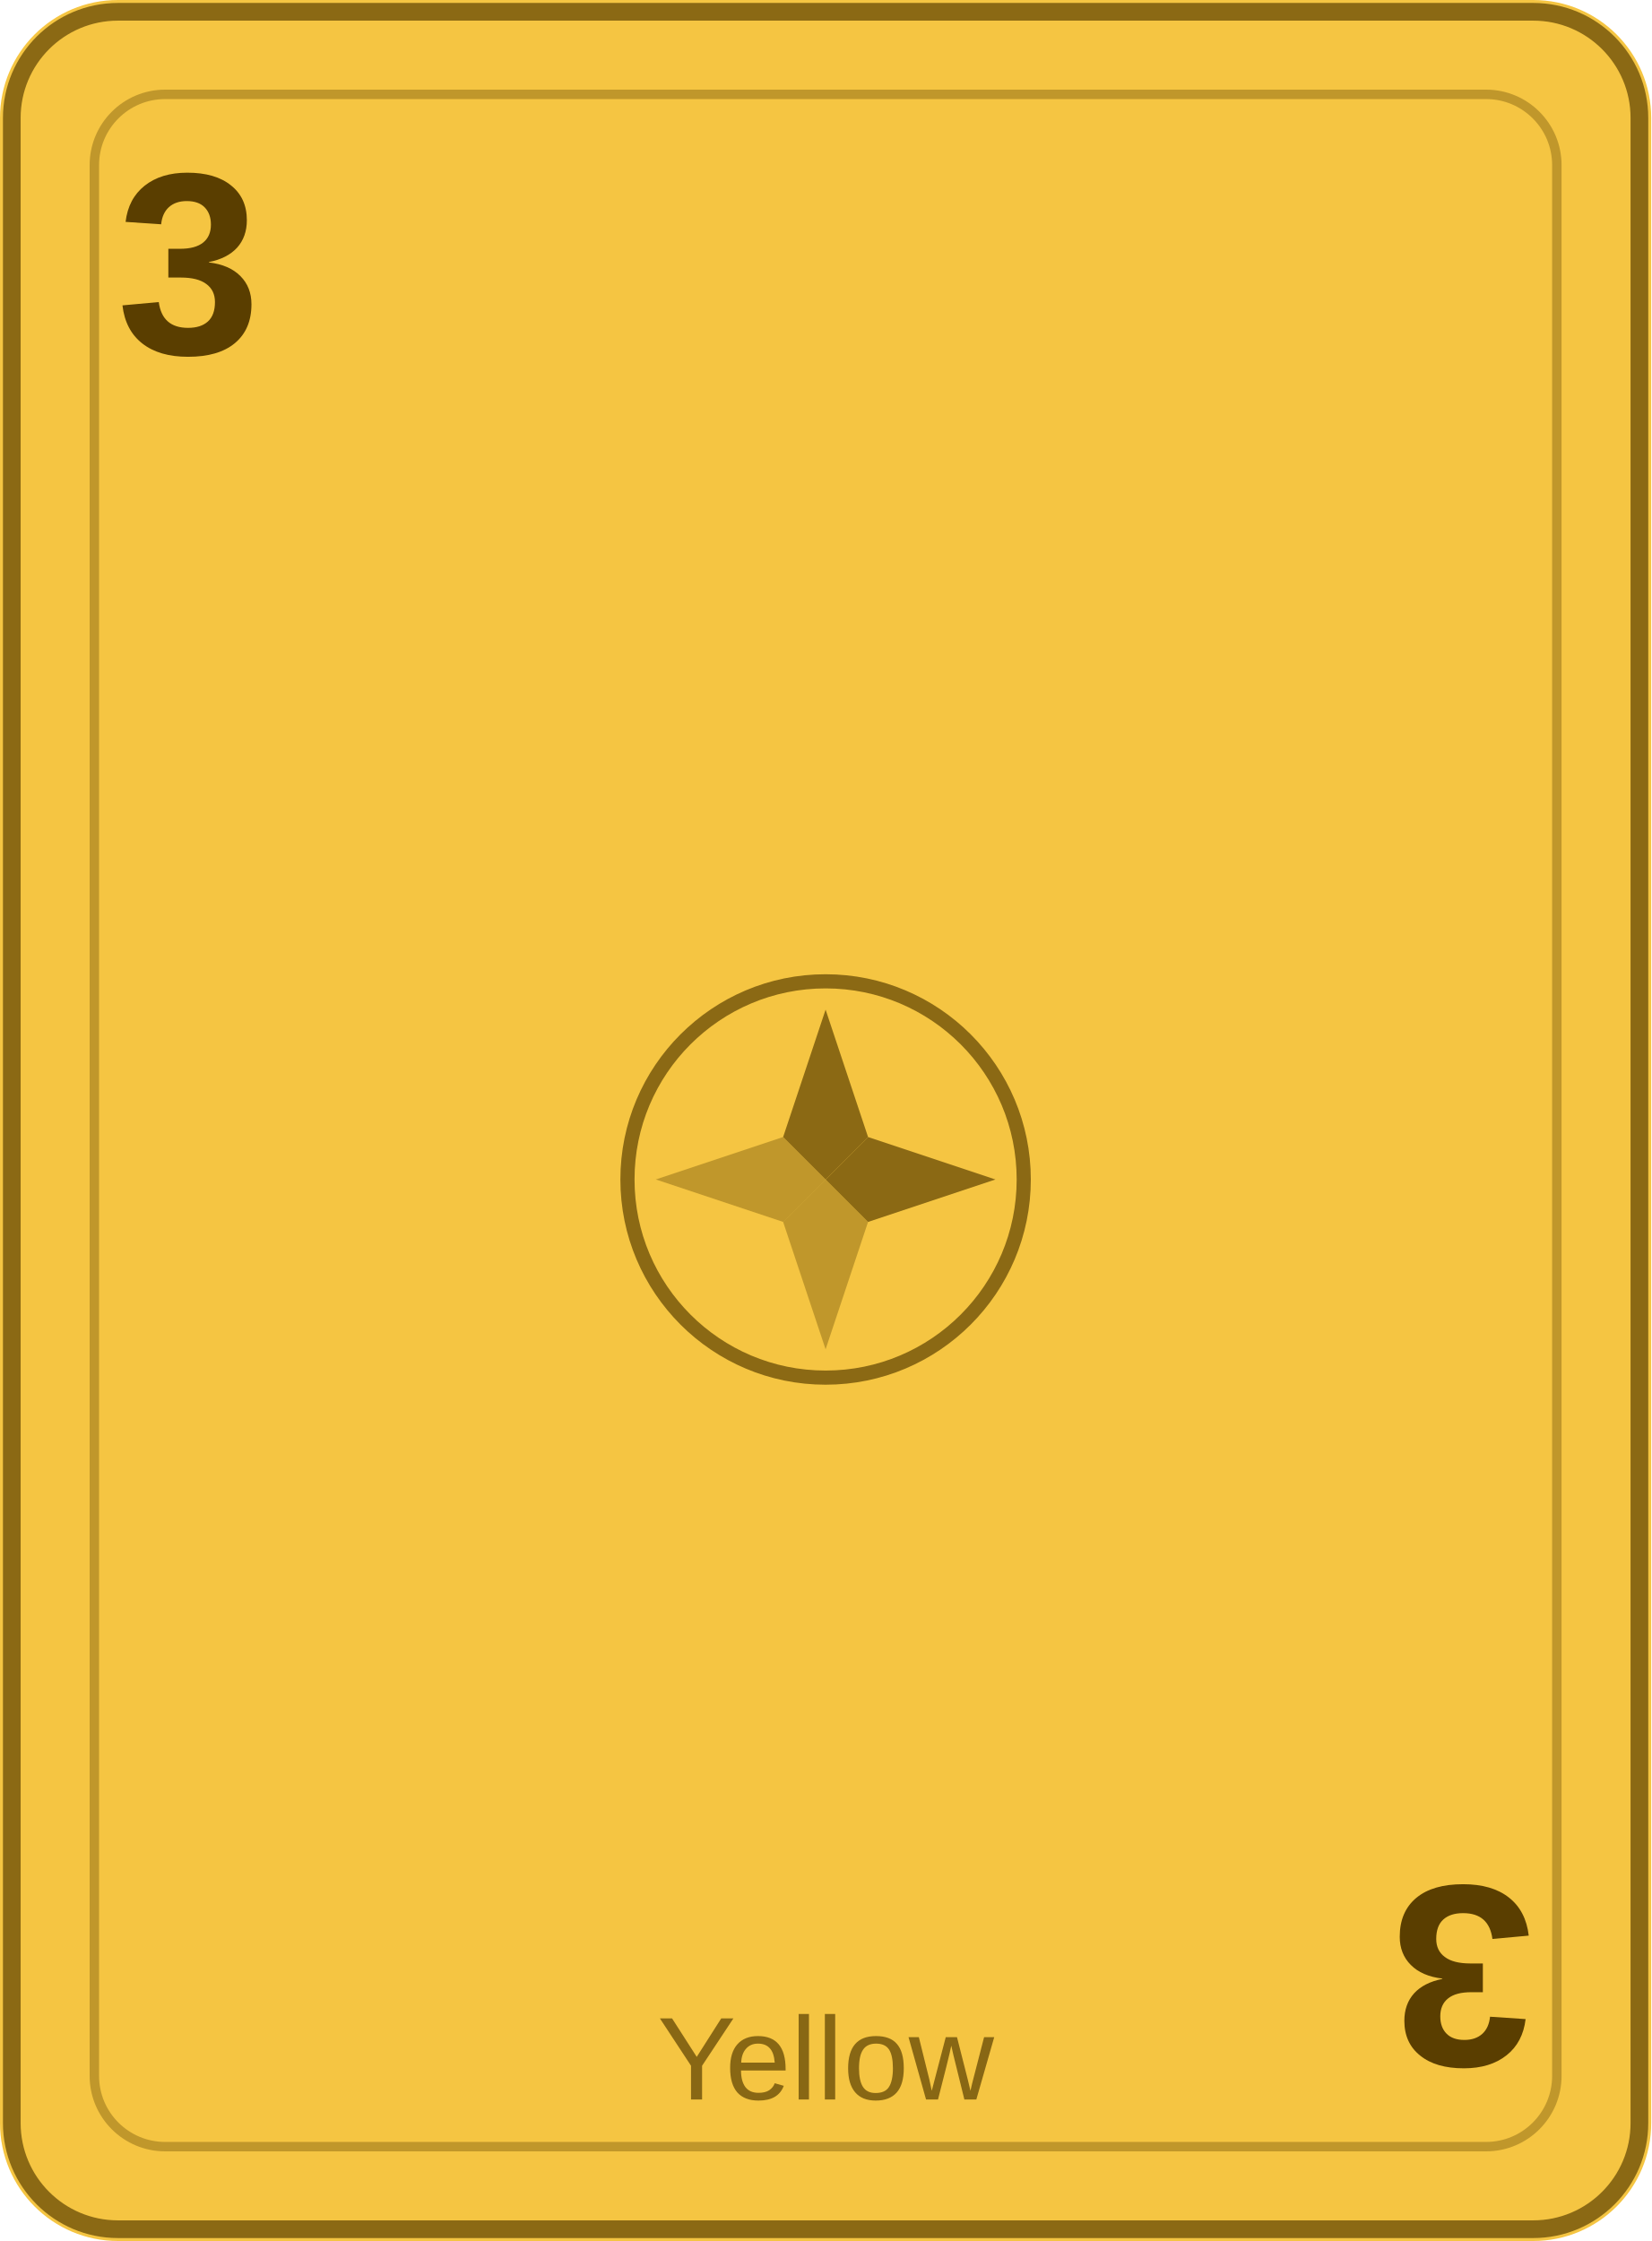
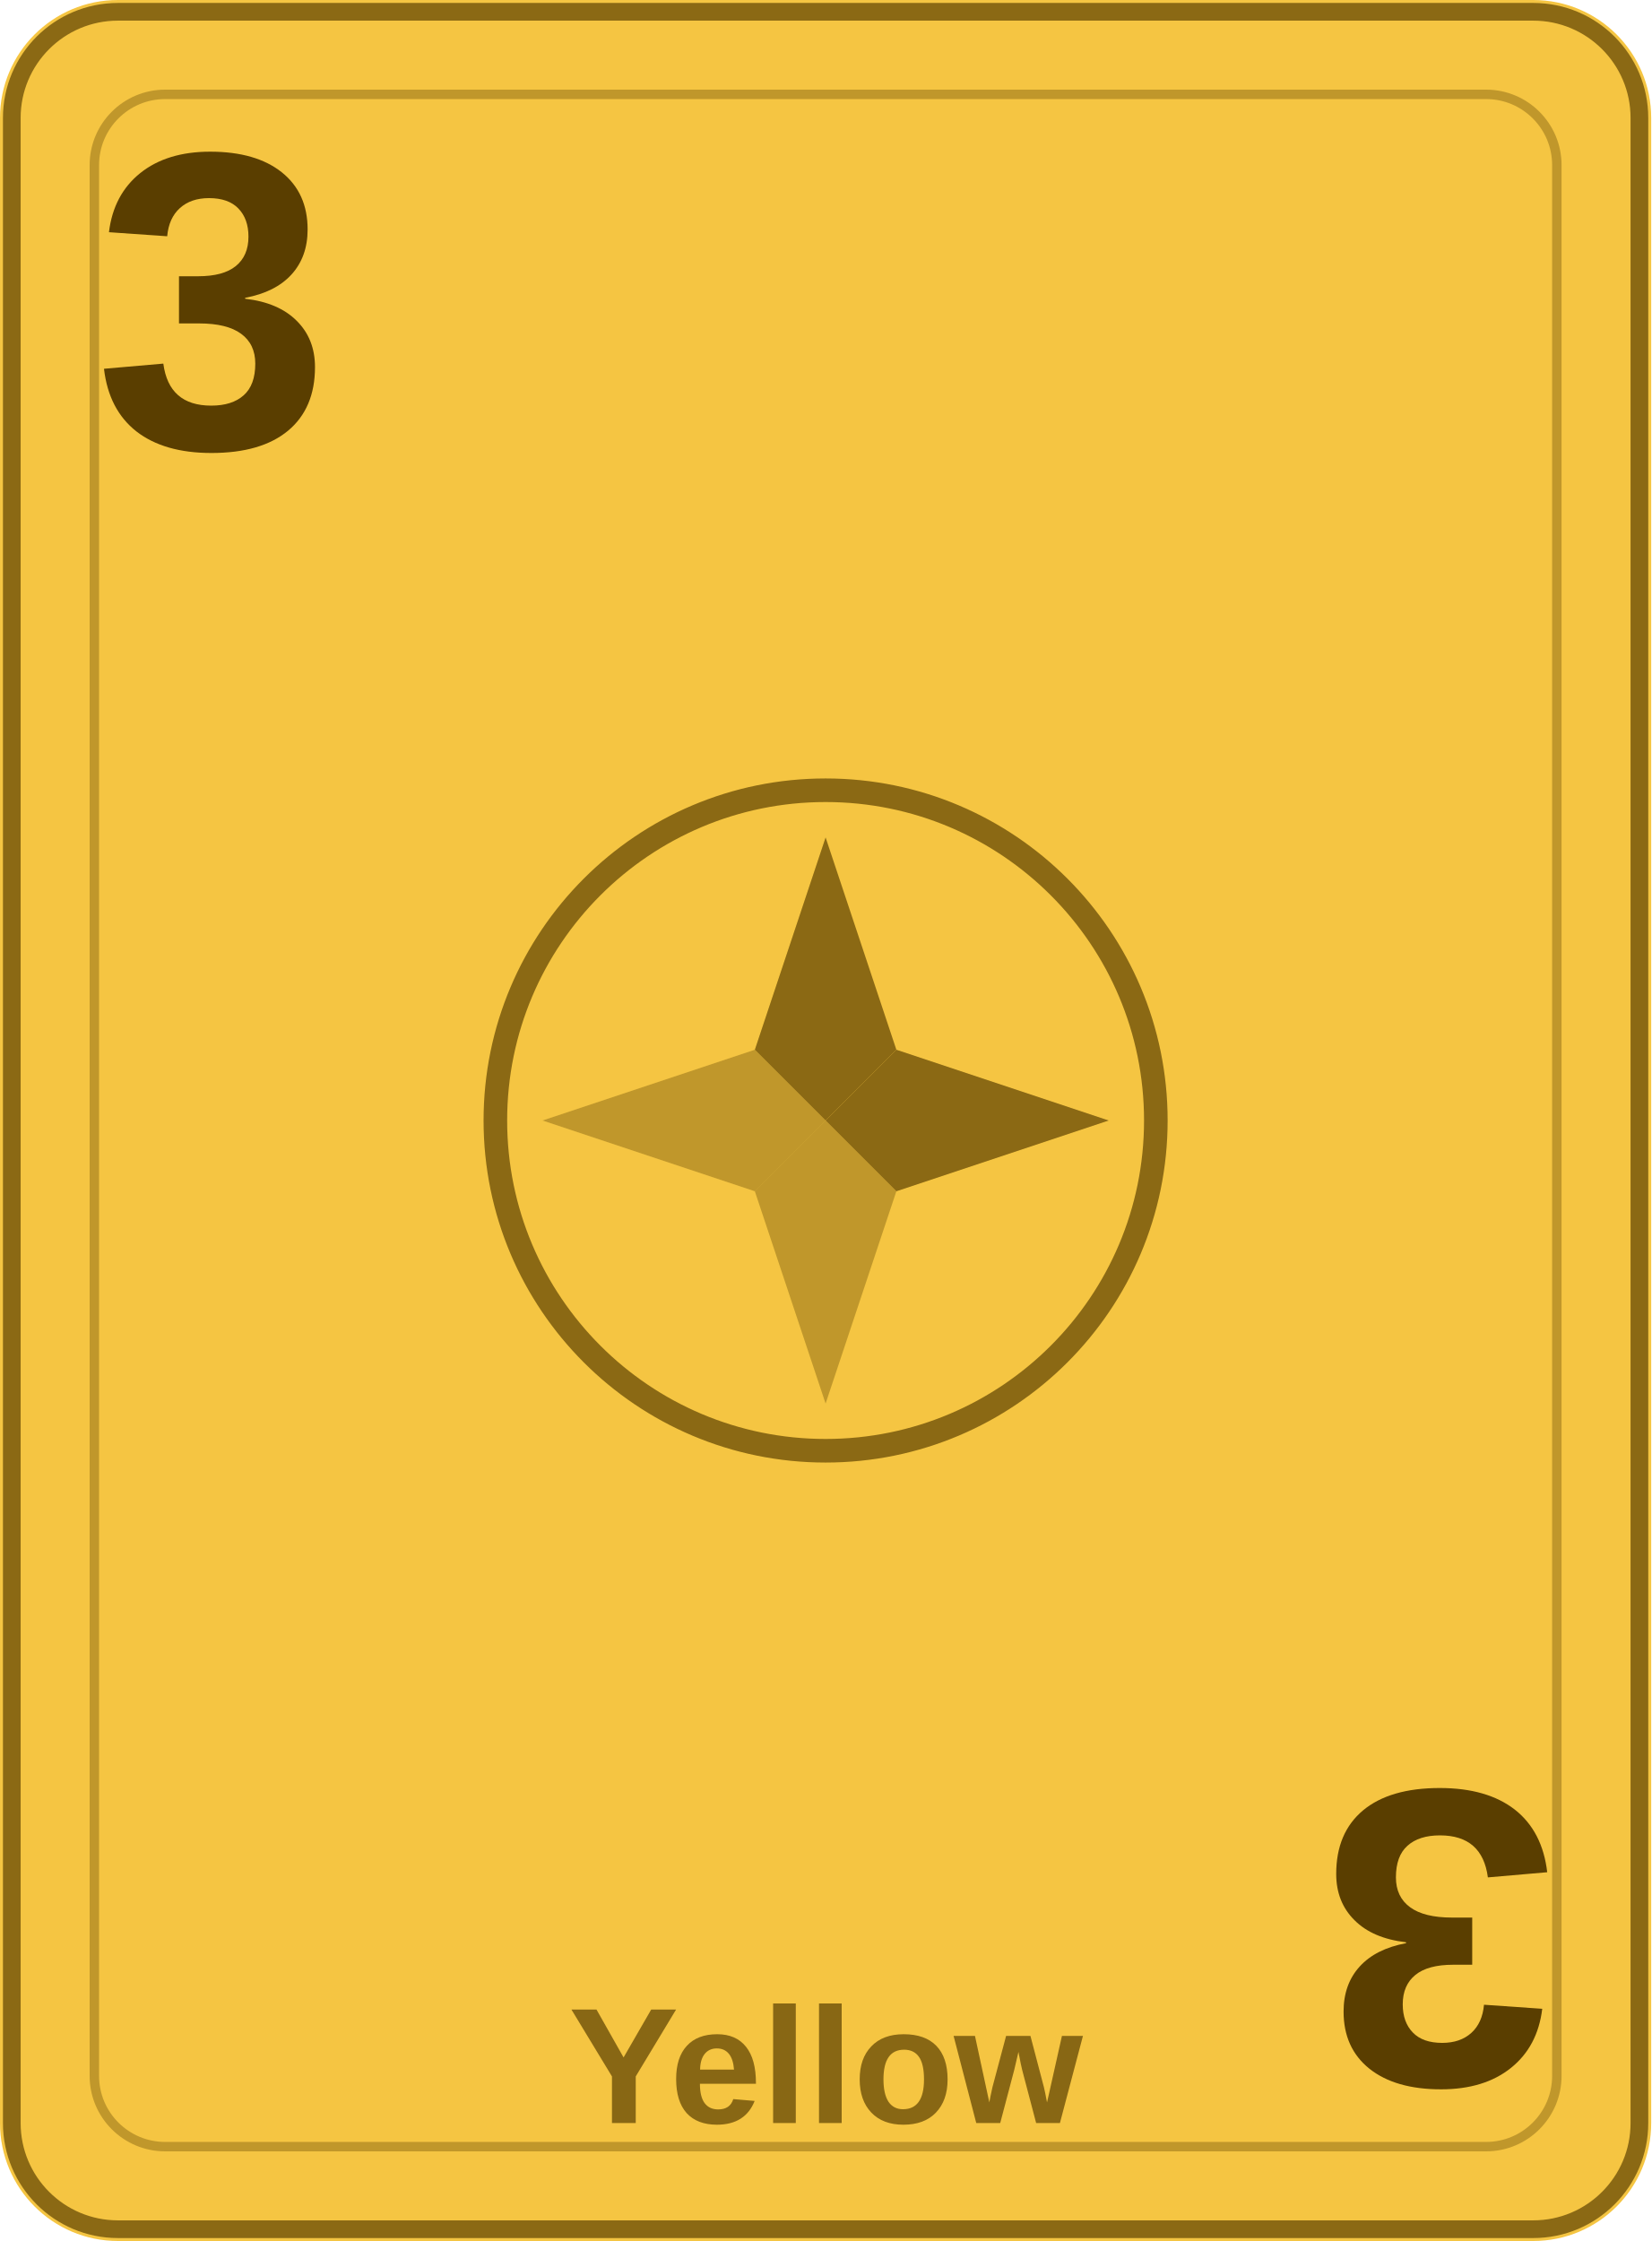
<svg xmlns="http://www.w3.org/2000/svg" width="140" height="190" viewBox="0 0 140 190">
  <rect width="140" height="190" rx="10" ry="10" fill="#f5c542" />
  <rect x="1" y="1" width="138" height="188" rx="9" ry="9" fill="none" stroke="#8b6914" stroke-width="1.5" />
  <rect x="8" y="8" width="124" height="174" rx="6" ry="6" fill="none" stroke="#8b6914" stroke-width="0.8" opacity="0.5" />
-   <text x="16" y="30" font-family="Arial, sans-serif" font-size="22" font-weight="bold" text-anchor="middle" fill="#5a3e00">3</text>
-   <text x="124" y="176" font-family="Arial, sans-serif" font-size="22" font-weight="bold" text-anchor="middle" fill="#5a3e00" transform="rotate(180,124,168)">3</text>
-   <g transform="translate(70,100) scale(0.6)">
+   <text x="18" y="38" font-family="Arial, sans-serif" font-size="36" font-weight="bold" text-anchor="middle" fill="#5a3e00">3</text>
+   <text x="122" y="172" font-family="Arial, sans-serif" font-size="36" font-weight="bold" text-anchor="middle" fill="#5a3e00" transform="rotate(180,122,162)">3</text>
+   <g transform="translate(70,95) scale(1.0)">
    <circle cx="0" cy="0" r="28" fill="none" stroke="#8b6914" stroke-width="2" />
    <polygon points="0,-24 6,-6 0,0 -6,-6" fill="#8b6914" />
    <polygon points="0,24 6,6 0,0 -6,6" fill="#8b6914" opacity="0.5" />
    <polygon points="-24,0 -6,-6 0,0 -6,6" fill="#8b6914" opacity="0.5" />
    <polygon points="24,0 6,-6 0,0 6,6" fill="#8b6914" />
  </g>
-   <text x="70" y="178" font-family="Arial, sans-serif" font-size="10" text-anchor="middle" fill="#5a3e00" opacity="0.7">Yellow</text>
+   <text x="70" y="180" font-family="Arial, sans-serif" font-size="14" font-weight="bold" text-anchor="middle" fill="#5a3e00" opacity="0.7">Yellow</text>
</svg>
